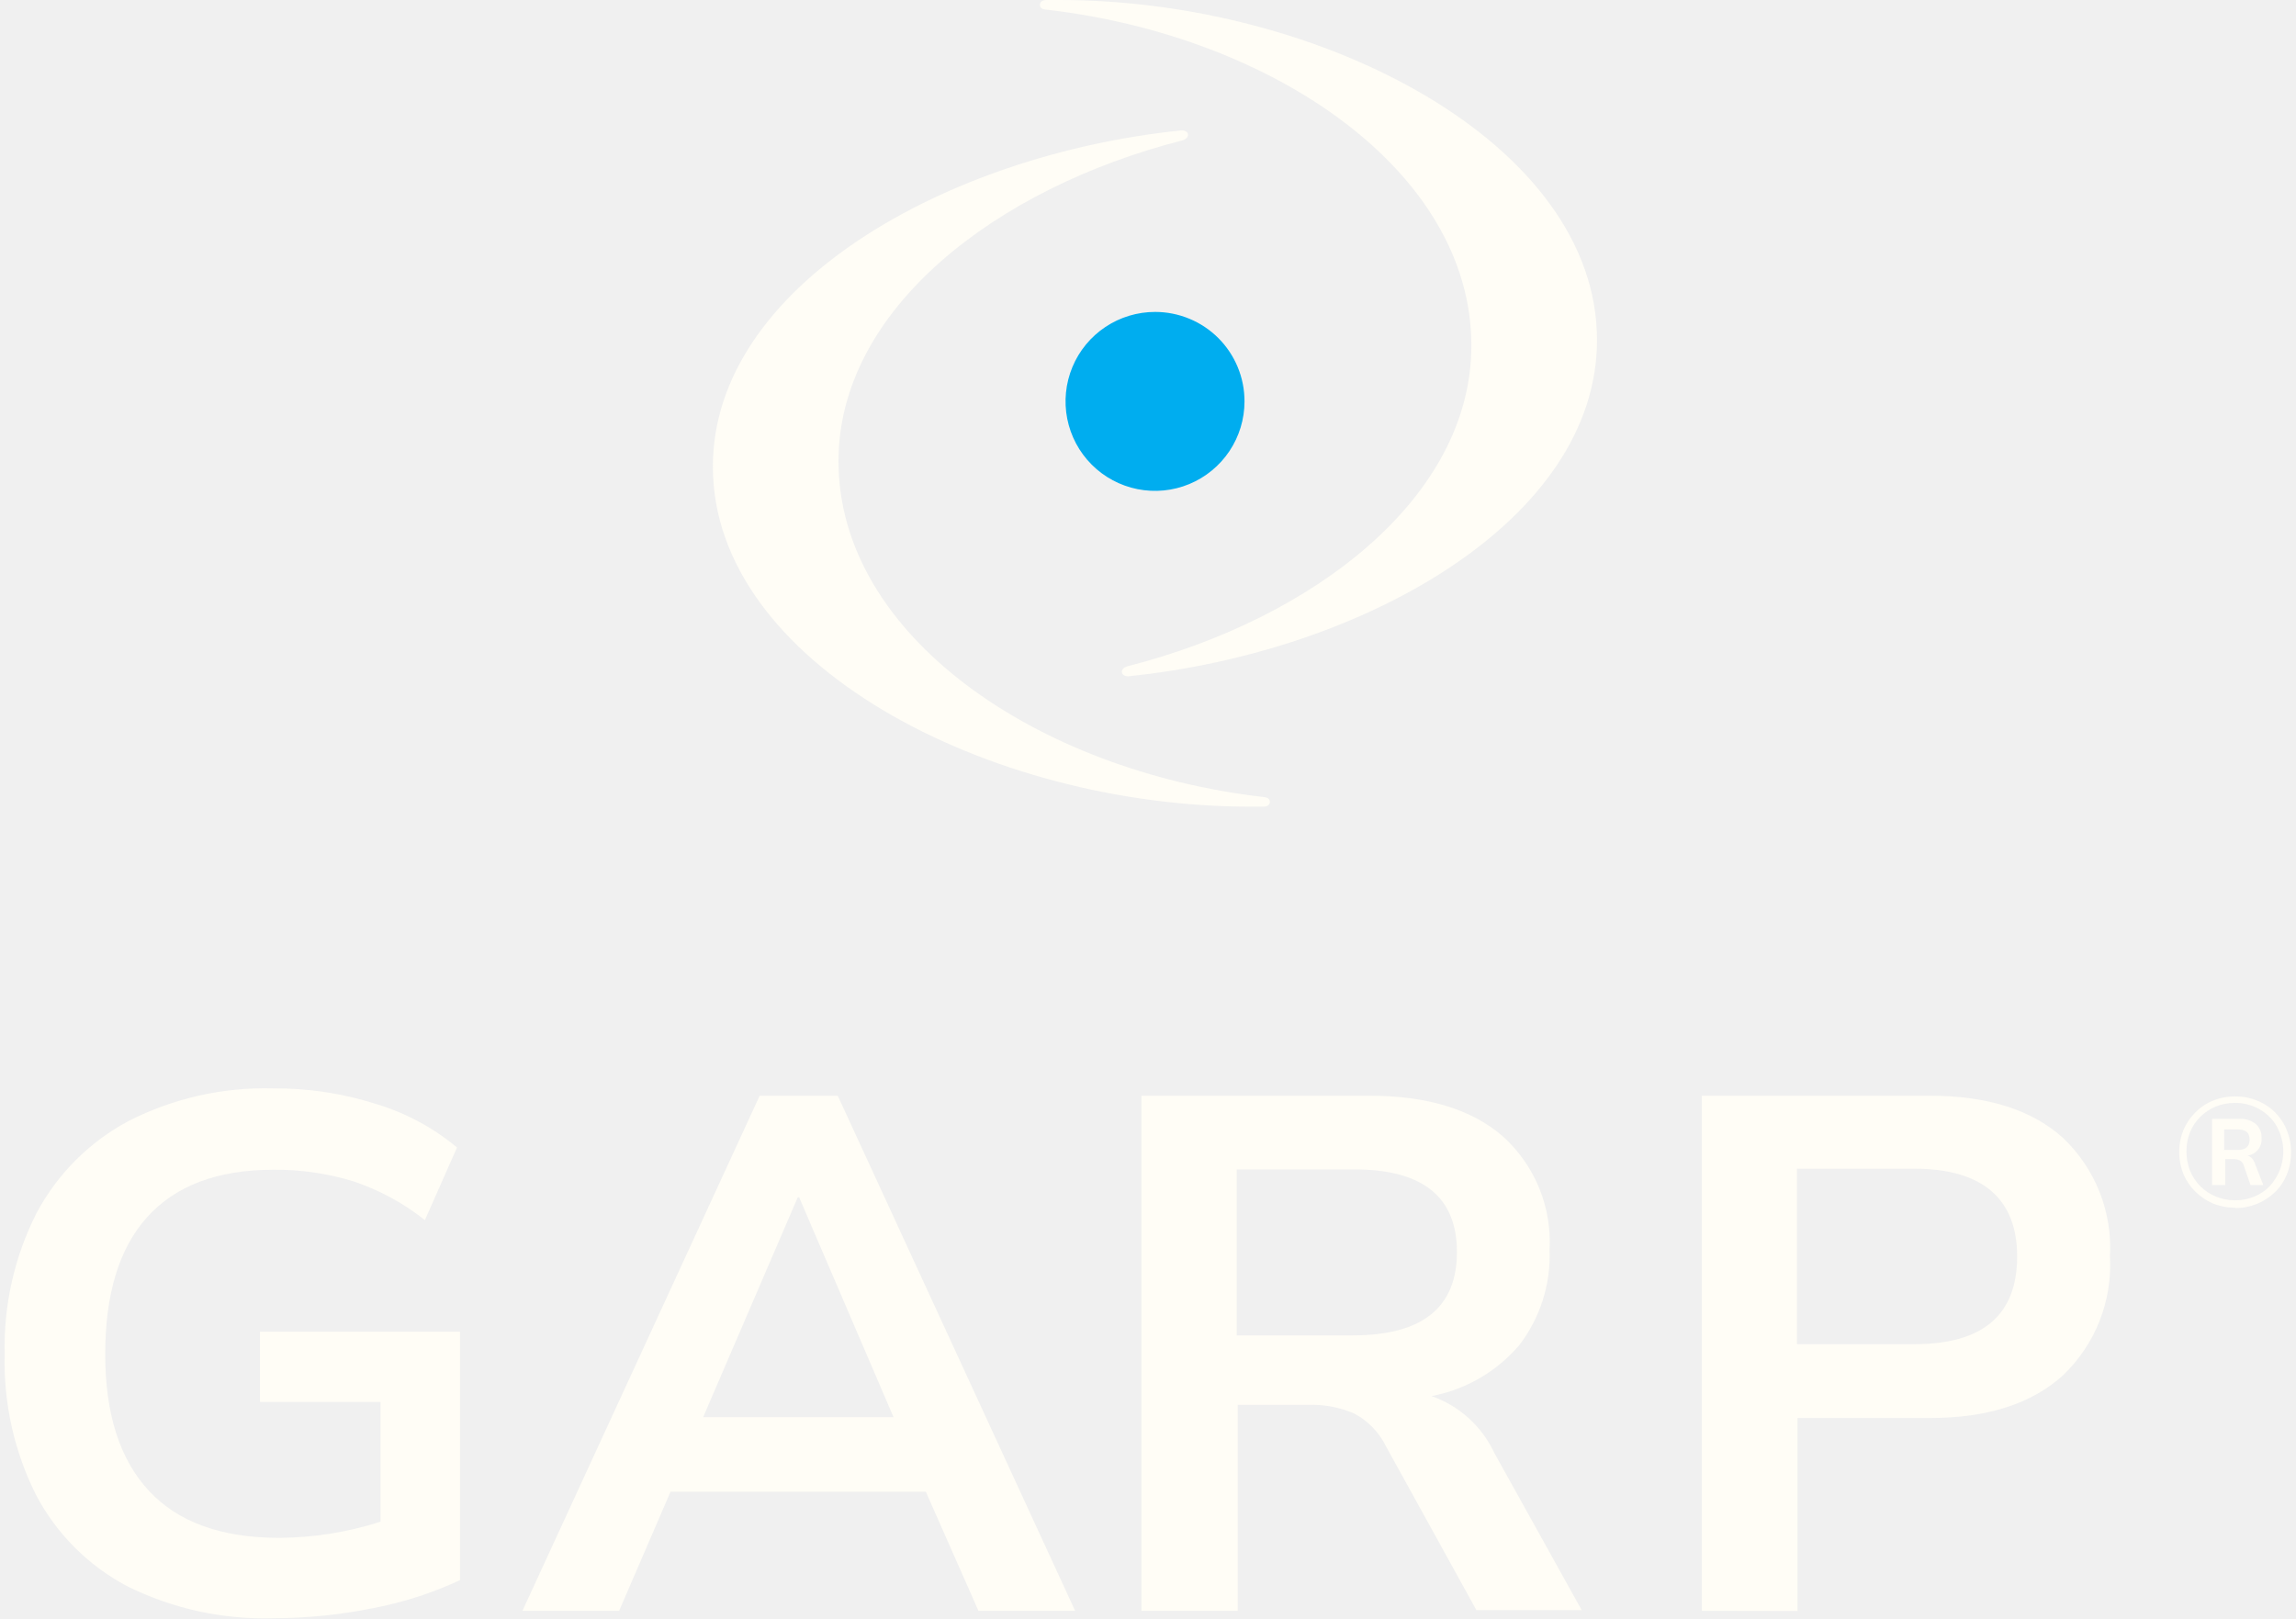
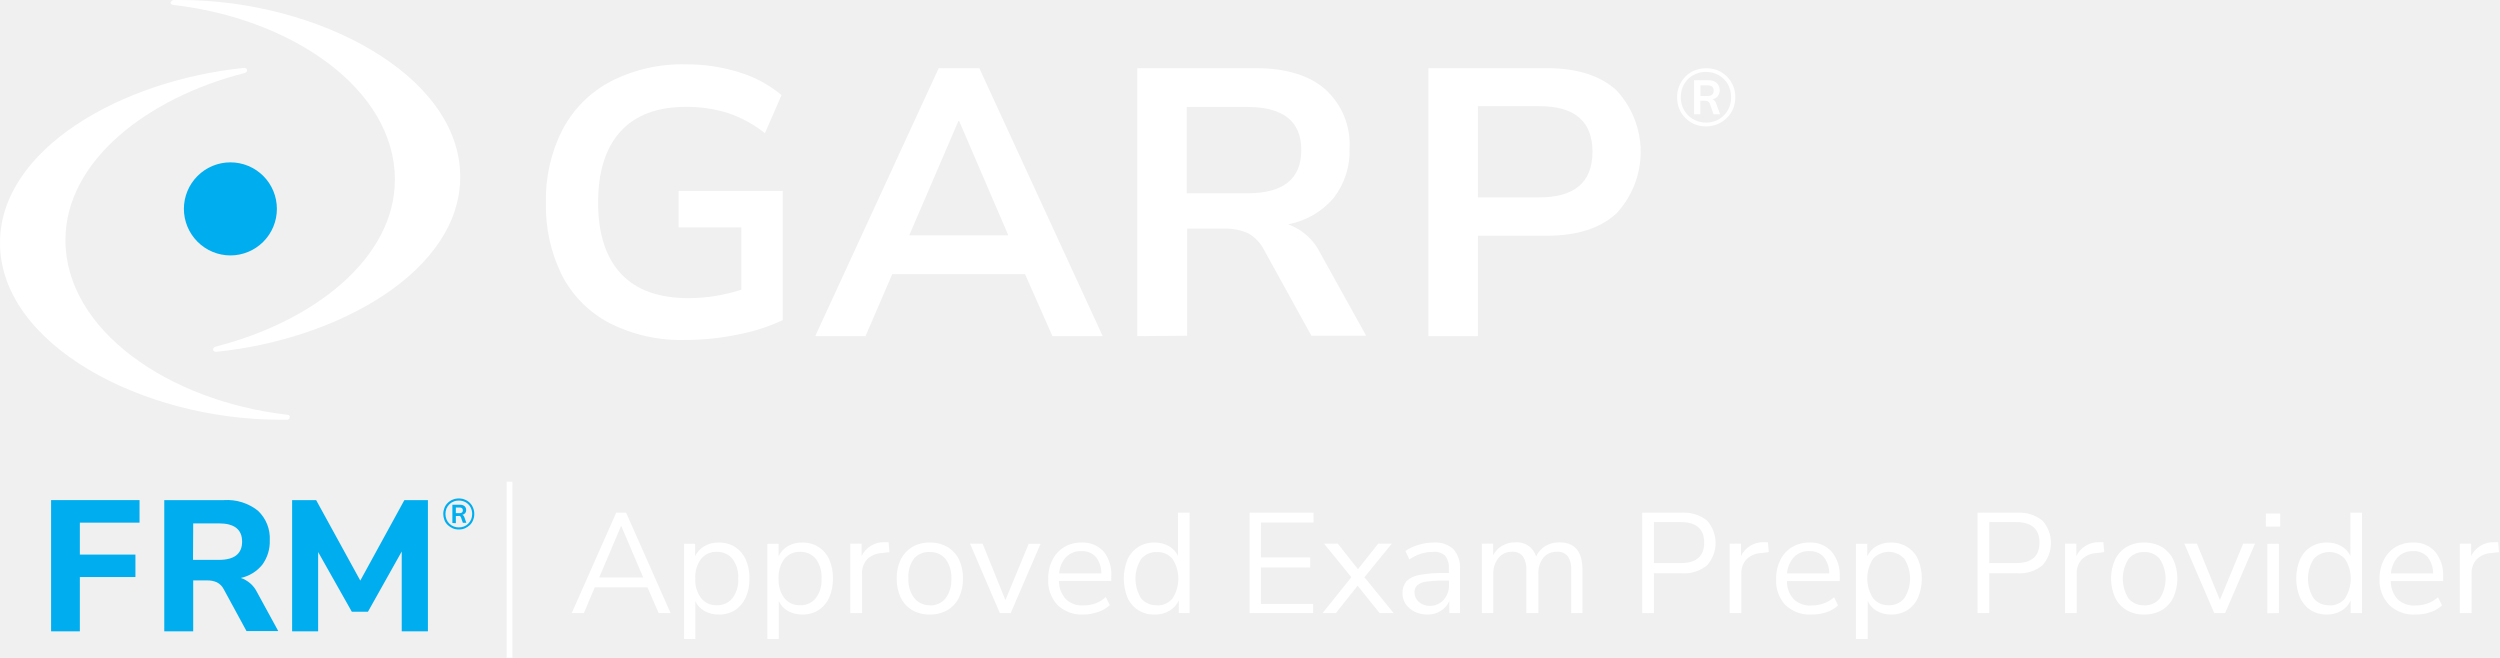
- <svg xmlns="http://www.w3.org/2000/svg" width="183" height="129" viewBox="0 0 183 129" fill="none">
-   <path d="M99.192 31.997C99.192 33.408 98.773 34.787 97.989 35.96C97.205 37.133 96.09 38.048 94.786 38.587C93.482 39.126 92.047 39.267 90.663 38.99C89.279 38.714 88.009 38.033 87.012 37.035C86.015 36.036 85.337 34.764 85.063 33.379C84.79 31.995 84.933 30.56 85.475 29.257C86.017 27.954 86.933 26.842 88.108 26.06C89.282 25.278 90.663 24.862 92.074 24.864C93.01 24.864 93.936 25.049 94.801 25.408C95.665 25.766 96.451 26.292 97.112 26.954C97.773 27.617 98.297 28.403 98.654 29.268C99.011 30.133 99.194 31.061 99.192 31.997Z" fill="#00ADEF" />
-   <path d="M100.702 63.531C82.606 61.448 66.832 50.624 66.832 36.765C66.832 24.64 79.418 14.977 94.2 11.201C94.2 11.201 94.703 11.089 94.689 10.74C94.675 10.39 94.2 10.39 94.2 10.39C75.404 12.306 56.819 22.837 56.819 37.199C56.819 52.847 78.747 64.3 99.668 64.3H100.702C101.262 64.3 101.206 63.895 101.206 63.895C101.206 63.545 100.702 63.531 100.702 63.531Z" fill="#FFFDF6" />
-   <path d="M83.404 0.769C101.499 2.853 117.274 13.677 117.274 27.535C117.274 39.66 104.688 49.323 89.906 53.099C89.906 53.099 89.403 53.211 89.417 53.56C89.431 53.91 89.906 53.91 89.906 53.91C108.702 51.994 127.287 41.464 127.287 27.102C127.287 11.453 105.359 0 84.438 0C84.089 0 83.739 0 83.404 0C82.844 0 82.886 0.406 82.886 0.406C82.886 0.769 83.404 0.769 83.404 0.769Z" fill="#FFFDF6" />
-   <path d="M21.839 128.988C17.782 129.116 13.755 128.237 10.12 126.429C7.021 124.788 4.491 122.248 2.862 119.143C1.127 115.674 0.273 111.832 0.373 107.955C0.275 104.045 1.149 100.172 2.918 96.684C4.586 93.559 7.147 91.003 10.274 89.342C13.831 87.537 17.782 86.648 21.77 86.755C24.569 86.735 27.354 87.16 30.02 88.013C32.365 88.725 34.543 89.899 36.425 91.467L33.866 97.257C32.163 95.903 30.237 94.857 28.174 94.166C26.1 93.529 23.939 93.218 21.77 93.243C17.35 93.243 13.994 94.502 11.729 97.019C9.463 99.537 8.386 103.214 8.386 107.955C8.386 112.696 9.547 116.346 11.883 118.849C14.218 121.352 17.672 122.583 22.259 122.583C24.998 122.568 27.72 122.134 30.328 121.296V111.745H20.721V106.151H36.663V125.953C34.47 126.976 32.159 127.723 29.783 128.177C27.169 128.712 24.508 128.983 21.839 128.988Z" fill="#FFFDF6" />
-   <path d="M41.641 128.4L60.548 87.342H66.772L85.692 128.4H77.987L73.792 118.905H53.444L49.347 128.4H41.641ZM63.583 95.439L56.045 112.962H71.219L63.695 95.439H63.583Z" fill="#FFFDF6" />
-   <path d="M90.979 128.4V87.342H109.158C113.745 87.342 117.283 88.419 119.773 90.572C121.033 91.707 122.023 93.111 122.669 94.679C123.315 96.248 123.601 97.941 123.507 99.634C123.611 102.37 122.755 105.057 121.087 107.228C119.286 109.336 116.819 110.767 114.095 111.283C115.18 111.661 116.18 112.252 117.034 113.02C117.889 113.789 118.582 114.719 119.073 115.758L126.066 128.344H117.675L110.473 115.297C109.928 114.184 109.048 113.269 107.956 112.682C106.789 112.173 105.522 111.934 104.25 111.983H98.656V128.4H90.979ZM98.572 106.445H107.816C113.354 106.445 116.123 104.231 116.123 99.802C116.123 95.374 113.354 93.178 107.816 93.216H98.572V106.445Z" fill="#FFFDF6" />
-   <path d="M135.645 128.4V87.342H153.825C158.412 87.342 161.95 88.465 164.439 90.712C165.709 91.921 166.701 93.391 167.345 95.021C167.99 96.651 168.272 98.402 168.173 100.152C168.27 101.906 167.987 103.66 167.342 105.294C166.698 106.928 165.707 108.404 164.439 109.619C161.95 111.885 158.412 113.031 153.825 113.031H143.267V128.414L135.645 128.4ZM143.225 107.144H152.594C158.048 107.144 160.775 104.813 160.775 100.152C160.775 95.537 157.978 93.159 152.594 93.159H143.225V107.144Z" fill="#FFFDF6" />
-   <path d="M178.144 96.264C177.54 96.269 176.941 96.155 176.382 95.928C175.861 95.707 175.387 95.389 174.983 94.992C174.577 94.593 174.254 94.117 174.032 93.593C173.806 93.034 173.692 92.435 173.697 91.831C173.689 91.227 173.803 90.628 174.032 90.069C174.254 89.545 174.577 89.07 174.983 88.671C175.379 88.264 175.856 87.945 176.382 87.734C176.941 87.507 177.54 87.393 178.144 87.398C178.748 87.391 179.347 87.505 179.906 87.734C180.441 87.945 180.926 88.263 181.333 88.67C181.739 89.076 182.058 89.562 182.269 90.097C182.498 90.656 182.612 91.255 182.605 91.859C182.61 92.463 182.496 93.061 182.269 93.621C182.057 94.147 181.738 94.624 181.332 95.019C180.48 95.849 179.333 96.307 178.144 96.292V96.264ZM178.144 95.677C178.667 95.684 179.185 95.584 179.668 95.383C180.126 95.201 180.541 94.925 180.885 94.572C181.473 93.944 181.848 93.146 181.956 92.292C182.064 91.438 181.9 90.572 181.486 89.817C181.159 89.231 180.674 88.746 180.088 88.419C179.488 88.076 178.806 87.903 178.116 87.915C177.593 87.91 177.075 88.01 176.591 88.209C176.137 88.398 175.724 88.673 175.375 89.02C175.02 89.371 174.74 89.79 174.55 90.251C174.361 90.742 174.266 91.263 174.27 91.789C174.268 92.31 174.363 92.827 174.55 93.313C174.743 93.777 175.023 94.2 175.375 94.558C175.724 94.905 176.137 95.18 176.591 95.369C177.082 95.577 177.611 95.681 178.144 95.677ZM176.312 94.46V89.188H178.493C178.969 89.156 179.439 89.306 179.808 89.608C179.959 89.747 180.078 89.919 180.155 90.11C180.233 90.301 180.267 90.507 180.255 90.712C180.284 91.042 180.185 91.371 179.98 91.63C179.775 91.89 179.478 92.062 179.151 92.111C179.298 92.163 179.429 92.255 179.528 92.376C179.642 92.533 179.727 92.708 179.78 92.894L180.395 94.46H179.374L178.829 92.88C178.809 92.798 178.77 92.722 178.717 92.657C178.664 92.592 178.597 92.539 178.521 92.502C178.364 92.426 178.192 92.388 178.018 92.391H177.361V94.46H176.312ZM177.277 91.663H178.353C178.997 91.663 179.304 91.384 179.304 90.838C179.304 90.293 178.997 90.027 178.353 90.027H177.277V91.663Z" fill="#FFFDF6" />
+ <svg xmlns="http://www.w3.org/2000/svg" width="437" height="115" viewBox="0 0 437 115" fill="none">
+   <path d="M89.062 84.196V115" stroke="white" stroke-miterlimit="10" />
+   <path d="M80.192 92.555C79.826 92.56 79.462 92.49 79.123 92.348C78.807 92.204 78.516 92.01 78.262 91.773C78.007 91.534 77.81 91.24 77.688 90.912C77.553 90.572 77.483 90.209 77.48 89.843C77.481 89.477 77.552 89.114 77.688 88.774C77.81 88.447 78.007 88.152 78.262 87.913C78.507 87.665 78.8 87.469 79.123 87.339C79.462 87.197 79.826 87.126 80.192 87.131C80.564 87.124 80.934 87.195 81.277 87.339C81.6 87.469 81.894 87.665 82.138 87.913C82.383 88.157 82.574 88.451 82.697 88.774C82.841 89.112 82.911 89.476 82.904 89.843C82.909 90.21 82.839 90.574 82.697 90.912C82.574 91.236 82.383 91.529 82.138 91.773C81.885 92.01 81.594 92.204 81.277 92.348C80.934 92.491 80.564 92.562 80.192 92.555ZM80.192 92.188C80.515 92.196 80.835 92.137 81.133 92.013C81.411 91.903 81.661 91.734 81.867 91.518C82.077 91.301 82.244 91.047 82.362 90.768C82.478 90.474 82.537 90.16 82.537 89.843C82.539 89.425 82.435 89.014 82.234 88.647C82.039 88.295 81.753 88.003 81.405 87.801C81.034 87.595 80.616 87.491 80.192 87.498C79.88 87.489 79.569 87.549 79.283 87.674C78.999 87.779 78.742 87.948 78.533 88.168C78.322 88.379 78.154 88.628 78.039 88.902C77.922 89.202 77.863 89.521 77.863 89.843C77.863 90.16 77.923 90.474 78.039 90.768C78.15 91.05 78.319 91.305 78.533 91.518C78.742 91.738 78.999 91.907 79.283 92.013C79.569 92.138 79.88 92.198 80.192 92.188ZM79.076 91.422V88.232H80.416C80.697 88.213 80.975 88.298 81.197 88.471C81.291 88.555 81.365 88.659 81.415 88.775C81.465 88.89 81.488 89.015 81.484 89.141C81.496 89.343 81.433 89.541 81.309 89.7C81.176 89.846 81.005 89.951 80.814 90.003C80.905 90.029 80.984 90.085 81.038 90.162C81.11 90.258 81.164 90.366 81.197 90.481L81.516 91.391H80.91L80.575 90.433C80.538 90.335 80.471 90.252 80.384 90.194C80.284 90.176 80.181 90.176 80.081 90.194H79.682V91.454L79.076 91.422ZM79.682 89.7H80.336C80.719 89.7 80.91 89.54 80.91 89.205C80.91 88.87 80.719 88.711 80.336 88.711H79.682V89.7Z" fill="#00ADEF" />
+   <path d="M8.933 110.358V87.418H24.391V91.359H13.958V96.942H23.673V100.866H13.958V110.358H8.933Z" fill="#00ADEF" />
+   <path d="M28.714 110.358V87.418H39.163C41.297 87.281 43.406 87.94 45.081 89.269C45.783 89.927 46.333 90.73 46.691 91.623C47.049 92.516 47.208 93.477 47.155 94.438C47.214 95.969 46.753 97.476 45.847 98.713C44.895 99.886 43.574 100.702 42.098 101.026C42.714 101.234 43.282 101.563 43.77 101.993C44.257 102.423 44.654 102.945 44.938 103.53L48.639 110.31H43.087L39.115 103.004C38.855 102.483 38.436 102.058 37.919 101.792C37.387 101.556 36.809 101.442 36.228 101.456H33.771V110.358H28.714ZM33.739 97.867H38.254C40.965 97.867 42.321 96.804 42.321 94.677C42.321 92.55 40.965 91.486 38.254 91.486H33.771L33.739 97.867Z" fill="#00ADEF" />
+   <path d="M51.063 110.358V87.418H55.259L62.98 101.488L70.685 87.418H74.8V110.358H70.222V96.4L64.32 106.928H61.496L55.61 96.495V110.358H51.063Z" fill="#00ADEF" />
+   <path d="M48.4 36.515C48.4 38.67 47.544 40.737 46.022 42.262C44.5 43.787 42.435 44.646 40.28 44.65C38.123 44.646 36.056 43.788 34.532 42.263C33.007 40.738 32.148 38.671 32.144 36.515C32.144 34.357 33.001 32.288 34.527 30.762C36.053 29.236 38.122 28.379 40.28 28.379C41.347 28.379 42.405 28.59 43.391 28.999C44.377 29.408 45.273 30.007 46.027 30.763C46.781 31.519 47.379 32.416 47.786 33.403C48.193 34.39 48.402 35.447 48.4 36.515Z" fill="#00ADEF" />
+   <path d="M50.138 72.487C29.496 70.11 11.438 57.715 11.438 41.955C11.438 28.124 25.795 17.101 42.656 12.794C42.656 12.794 43.215 12.666 43.199 12.267C43.183 11.868 42.656 11.868 42.656 11.868C21.201 14.054 0 26.066 0 42.449C0 60.3 25.029 73.365 48.878 73.365H50.074C50.696 73.365 50.648 72.902 50.648 72.902C50.712 72.503 50.138 72.487 50.138 72.487Z" fill="white" />
+   <path d="M30.389 0.877C51.031 3.254 69.025 15.601 69.025 31.394C69.025 45.241 54.668 56.264 37.807 60.555C37.807 60.555 37.233 60.682 37.248 61.097C37.264 61.512 37.807 61.496 37.807 61.496C59.294 59.311 80.447 47.283 80.447 30.916C80.447 13.065 55.434 0 31.585 0C31.187 0 30.788 0 30.389 0C29.99 0 29.815 0.463 29.815 0.463C29.815 0.845 30.389 0.877 30.389 0.877Z" fill="white" />
+   <path d="M119.913 59.422C115.287 59.574 110.697 58.565 106.561 56.487C103.016 54.632 100.121 51.738 98.266 48.192C96.293 44.233 95.318 39.852 95.427 35.43C95.318 30.984 96.321 26.581 98.346 22.62C100.237 19.054 103.154 16.137 106.721 14.245C110.798 12.158 115.334 11.127 119.913 11.246C123.1 11.227 126.27 11.706 129.309 12.666C131.983 13.486 134.467 14.831 136.615 16.622L133.712 23.274C131.767 21.733 129.571 20.541 127.22 19.749C124.853 19.02 122.389 18.66 119.913 18.68C114.856 18.68 111.044 20.132 108.444 23.003C105.843 25.875 104.551 30.022 104.551 35.43C104.551 40.838 105.891 45.001 108.555 47.857C111.219 50.712 115.16 52.116 120.376 52.116C121.909 52.11 123.44 51.988 124.954 51.749C126.522 51.498 128.068 51.13 129.58 50.648V39.753H118.621V33.372H136.823V55.961C134.322 57.124 131.685 57.971 128.974 58.481C125.994 59.103 122.958 59.419 119.913 59.422Z" fill="white" />
+   <path d="M142.502 58.752L164.085 11.916H171.184L192.752 58.752H183.962L179.176 47.921H155.966L151.292 58.752H142.502ZM167.531 21.153L158.933 41.141H176.257L167.659 21.153H167.531Z" fill="white" />
+   <path d="M198.798 58.752V11.916H219.536C224.768 11.916 228.804 13.145 231.643 15.601C233.08 16.894 234.208 18.492 234.945 20.278C235.682 22.064 236.01 23.993 235.903 25.922C236.026 29.052 235.043 32.124 233.127 34.6C231.075 37.006 228.259 38.633 225.151 39.211C227.646 40.1 229.688 41.941 230.83 44.331L238.806 58.688H229.235L220.987 43.741C220.361 42.47 219.358 41.423 218.116 40.742C216.781 40.174 215.338 39.907 213.888 39.961H207.507V58.688L198.798 58.752ZM207.444 33.787H218.004C224.385 33.787 227.464 31.25 227.464 26.21C227.464 21.169 224.273 18.696 218.004 18.696H207.444V33.787Z" fill="white" />
+   <path d="M249.685 58.752V11.916H270.423C275.655 11.916 279.691 13.198 282.531 15.761C285.268 18.684 286.792 22.54 286.792 26.545C286.792 30.55 285.268 34.405 282.531 37.328C279.691 39.913 275.655 41.205 270.423 41.205H258.347V58.752H249.685ZM258.347 34.505H269.035C275.257 34.505 278.367 31.846 278.367 26.529C278.367 21.211 275.257 18.552 269.035 18.552H258.347V34.505Z" fill="white" />
+   <path d="M298.228 22.094C297.534 22.101 296.846 21.971 296.202 21.711C295.604 21.458 295.062 21.089 294.607 20.626C294.144 20.174 293.78 19.631 293.538 19.031C293.278 18.387 293.148 17.699 293.155 17.005C293.148 16.321 293.278 15.643 293.538 15.011C293.783 14.401 294.147 13.847 294.61 13.381C295.074 12.915 295.626 12.547 296.234 12.299C297.535 11.809 298.969 11.809 300.27 12.299C300.867 12.555 301.408 12.923 301.865 13.384C302.328 13.839 302.697 14.381 302.95 14.979C303.21 15.611 303.34 16.29 303.333 16.973C303.34 17.667 303.21 18.356 302.95 18.999C302.7 19.599 302.331 20.142 301.865 20.594C301.408 21.055 300.867 21.424 300.27 21.679C299.624 21.952 298.93 22.093 298.228 22.094ZM298.228 21.424C298.824 21.428 299.415 21.315 299.967 21.089C300.489 20.874 300.962 20.553 301.355 20.148C301.749 19.742 302.063 19.266 302.28 18.744C302.495 18.184 302.603 17.589 302.599 16.989C302.607 16.204 302.415 15.43 302.041 14.74C301.663 14.074 301.111 13.523 300.445 13.145C299.76 12.758 298.983 12.559 298.196 12.57C297.6 12.563 297.008 12.677 296.457 12.905C295.932 13.116 295.454 13.43 295.054 13.831C294.653 14.231 294.338 14.709 294.128 15.234C293.688 16.357 293.688 17.605 294.128 18.728C294.34 19.253 294.654 19.73 295.054 20.132C295.45 20.541 295.928 20.862 296.457 21.073C297.017 21.311 297.62 21.431 298.228 21.424ZM296.122 19.972V14.022H298.579C299.121 13.985 299.658 14.156 300.078 14.501C300.381 14.8 300.566 15.198 300.601 15.622C300.636 16.046 300.519 16.468 300.27 16.814C300.023 17.091 299.693 17.282 299.329 17.356C299.504 17.402 299.657 17.509 299.759 17.659C299.89 17.837 299.987 18.037 300.047 18.249L300.669 19.972H299.52L298.898 18.17C298.869 18.075 298.822 17.986 298.759 17.91C298.696 17.833 298.619 17.769 298.531 17.723C298.355 17.648 298.165 17.61 297.973 17.611H297.223V19.972H296.122ZM297.239 16.782H298.467C299.185 16.782 299.552 16.463 299.552 15.841C299.552 15.218 299.185 14.915 298.467 14.915H297.239V16.782Z" fill="white" />
+   <path d="M99.941 107.167L107.71 89.62H109.449L117.218 107.167H115.128L113.182 102.669H103.961L102.063 107.167H99.941ZM108.556 91.949L104.743 100.946H112.432L108.603 91.949H108.556Z" fill="white" />
+   <path d="M119.578 111.698V95.06H121.508V97.229C121.853 96.498 122.409 95.887 123.104 95.474C123.874 95.03 124.752 94.809 125.64 94.836C126.64 94.814 127.626 95.08 128.48 95.602C129.296 96.132 129.944 96.885 130.346 97.772C130.812 98.831 131.035 99.981 131 101.137C131.032 102.284 130.809 103.422 130.346 104.471C129.94 105.36 129.294 106.117 128.48 106.657C127.626 107.179 126.64 107.445 125.64 107.423C124.765 107.438 123.902 107.224 123.136 106.801C122.438 106.406 121.88 105.804 121.54 105.078V111.698H119.578ZM125.289 105.796C125.806 105.816 126.321 105.717 126.794 105.507C127.267 105.296 127.685 104.98 128.017 104.583C128.759 103.594 129.121 102.371 129.038 101.137C129.126 99.893 128.763 98.659 128.017 97.66C127.682 97.267 127.263 96.956 126.79 96.749C126.318 96.541 125.805 96.444 125.289 96.463C124.776 96.443 124.264 96.54 123.794 96.747C123.324 96.954 122.908 97.267 122.577 97.66C121.825 98.657 121.457 99.891 121.54 101.137C121.462 102.373 121.83 103.596 122.577 104.583C122.905 104.981 123.32 105.298 123.791 105.508C124.261 105.718 124.774 105.817 125.289 105.796Z" fill="white" />
+   <path d="M134.127 111.698V95.06H136.105V97.229C136.45 96.498 137.005 95.887 137.7 95.474C138.47 95.03 139.348 94.809 140.237 94.836C141.232 94.811 142.214 95.078 143.06 95.602C143.885 96.127 144.54 96.881 144.943 97.772C145.402 98.833 145.625 99.981 145.597 101.137C145.621 102.283 145.398 103.42 144.943 104.471C144.536 105.364 143.883 106.122 143.06 106.657C142.214 107.181 141.232 107.447 140.237 107.423C139.362 107.438 138.498 107.224 137.732 106.801C137.034 106.406 136.477 105.804 136.137 105.078V111.698H134.127ZM139.854 105.796C140.371 105.816 140.886 105.717 141.359 105.507C141.832 105.296 142.25 104.98 142.582 104.583C143.323 103.594 143.685 102.371 143.603 101.137C143.69 99.893 143.328 98.659 142.582 97.66C142.247 97.267 141.828 96.956 141.355 96.749C140.883 96.541 140.369 96.444 139.854 96.463C139.338 96.444 138.825 96.541 138.353 96.749C137.88 96.956 137.461 97.267 137.126 97.66C136.386 98.662 136.024 99.894 136.105 101.137C136.029 102.37 136.391 103.59 137.126 104.583C137.458 104.98 137.876 105.296 138.349 105.507C138.822 105.717 139.337 105.816 139.854 105.796Z" fill="white" />
+   <path d="M148.627 107.167V95.028H150.605V97.197C150.968 96.45 151.539 95.824 152.249 95.393C152.96 94.963 153.779 94.748 154.609 94.772H155.327L155.471 96.511L154.211 96.671C153.23 96.698 152.293 97.084 151.578 97.755C150.956 98.456 150.635 99.373 150.685 100.308V107.167H148.627Z" fill="white" />
+   <path d="M162.538 107.423C161.462 107.448 160.398 107.184 159.459 106.657C158.596 106.134 157.899 105.376 157.449 104.471C156.955 103.431 156.715 102.289 156.747 101.137C156.715 99.981 156.955 98.833 157.449 97.787C157.903 96.886 158.599 96.129 159.459 95.602C160.398 95.075 161.462 94.811 162.538 94.836C163.609 94.813 164.667 95.077 165.601 95.602C166.469 96.124 167.172 96.882 167.627 97.787C168.114 98.836 168.354 99.982 168.329 101.137C168.354 102.288 168.114 103.429 167.627 104.471C167.176 105.38 166.473 106.139 165.601 106.657C164.667 107.182 163.609 107.446 162.538 107.423ZM162.538 105.827C163.055 105.847 163.57 105.749 164.043 105.538C164.516 105.328 164.934 105.012 165.266 104.615C166.001 103.622 166.363 102.402 166.287 101.169C166.367 99.926 166.006 98.694 165.266 97.692C164.931 97.299 164.512 96.987 164.039 96.78C163.567 96.573 163.054 96.476 162.538 96.495C162.028 96.463 161.516 96.544 161.041 96.735C160.567 96.925 160.141 97.22 159.794 97.596C159.06 98.601 158.704 99.832 158.789 101.074C158.709 102.305 159.065 103.525 159.794 104.519C160.122 104.93 160.54 105.258 161.016 105.48C161.492 105.701 162.013 105.809 162.538 105.796V105.827Z" fill="white" />
+   <path d="M174.773 107.167L169.557 95.028H171.758L175.746 104.902L179.814 95.06H181.888L176.672 107.167H174.773Z" fill="white" />
+   <path d="M189.37 107.423C188.536 107.467 187.703 107.34 186.921 107.049C186.139 106.758 185.425 106.31 184.823 105.732C184.263 105.115 183.833 104.392 183.559 103.605C183.285 102.819 183.172 101.985 183.228 101.153C183.2 100.008 183.458 98.873 183.978 97.851C184.439 96.928 185.153 96.153 186.036 95.618C186.954 95.083 188.003 94.812 189.067 94.836C189.79 94.801 190.513 94.926 191.183 95.201C191.853 95.477 192.454 95.897 192.943 96.432C193.899 97.673 194.365 99.224 194.251 100.787V101.552H185.11C185.091 102.732 185.525 103.873 186.323 104.743C186.729 105.122 187.21 105.414 187.734 105.601C188.258 105.788 188.815 105.865 189.37 105.827C190.08 105.83 190.786 105.717 191.459 105.492C192.138 105.237 192.761 104.852 193.294 104.36L193.996 105.78C193.388 106.329 192.67 106.742 191.89 106.992C191.079 107.27 190.227 107.416 189.37 107.423ZM189.035 96.336C188.532 96.308 188.03 96.389 187.562 96.574C187.094 96.758 186.671 97.042 186.323 97.405C185.622 98.186 185.207 99.181 185.142 100.228H192.512C192.531 99.19 192.193 98.177 191.555 97.357C191.236 97.011 190.845 96.741 190.409 96.564C189.973 96.388 189.504 96.31 189.035 96.336Z" fill="white" />
+   <path d="M201.797 107.423C200.807 107.456 199.83 107.193 198.992 106.667C198.153 106.142 197.491 105.377 197.091 104.471C196.218 102.323 196.218 99.92 197.091 97.772C197.494 96.881 198.148 96.127 198.973 95.602C199.82 95.078 200.801 94.812 201.797 94.836C202.677 94.819 203.546 95.033 204.317 95.458C205.013 95.856 205.57 96.457 205.912 97.181V89.62H207.938V107.167H206.056V104.95C205.723 105.697 205.166 106.322 204.461 106.737C203.659 107.221 202.733 107.46 201.797 107.423ZM202.227 105.827C202.744 105.847 203.259 105.749 203.732 105.538C204.205 105.328 204.624 105.012 204.955 104.615C205.621 103.583 205.976 102.381 205.976 101.153C205.976 99.925 205.621 98.723 204.955 97.692C204.62 97.299 204.201 96.987 203.729 96.78C203.256 96.573 202.743 96.476 202.227 96.495C201.709 96.474 201.193 96.571 200.718 96.778C200.243 96.986 199.821 97.298 199.483 97.692C198.827 98.727 198.478 99.927 198.478 101.153C198.478 102.379 198.827 103.58 199.483 104.615C199.821 105.008 200.243 105.318 200.719 105.523C201.194 105.728 201.71 105.821 202.227 105.796V105.827Z" fill="white" />
+   <path d="M218.435 107.167V89.62H229.601V91.343H220.413V97.437H229.027V99.191H220.413V105.572H229.537V107.167H218.435Z" fill="white" />
+   <path d="M231.18 107.167L236.221 100.898L231.436 95.028H233.844L237.37 99.494L240.911 95.028H243.288L238.502 100.898L243.607 107.167H241.151L237.306 102.382L233.509 107.167H231.18Z" fill="white" />
+   <path d="M249.558 107.423C248.786 107.436 248.022 107.272 247.324 106.944C246.687 106.64 246.138 106.179 245.729 105.604C245.349 105.045 245.148 104.382 245.155 103.706C245.125 102.945 245.368 102.198 245.841 101.6C246.467 101.003 247.265 100.618 248.122 100.499C249.548 100.245 250.996 100.133 252.445 100.164H253.258V99.383C253.326 98.585 253.099 97.791 252.62 97.149C252.346 96.9 252.023 96.71 251.671 96.592C251.32 96.474 250.948 96.43 250.578 96.463C249.86 96.459 249.145 96.561 248.457 96.766C247.711 97.008 247.003 97.352 246.351 97.787L245.665 96.304C246.366 95.823 247.143 95.462 247.962 95.235C248.81 94.976 249.692 94.842 250.578 94.836C251.206 94.785 251.837 94.86 252.434 95.057C253.031 95.254 253.583 95.57 254.056 95.985C254.474 96.475 254.79 97.043 254.988 97.657C255.185 98.27 255.258 98.916 255.205 99.558V107.167H253.338V105.078C253.026 105.773 252.516 106.362 251.871 106.769C251.18 107.207 250.376 107.434 249.558 107.423ZM249.893 105.907C250.35 105.92 250.805 105.833 251.226 105.654C251.647 105.475 252.025 105.208 252.333 104.87C252.981 104.144 253.324 103.195 253.29 102.222V101.488H252.509C251.442 101.466 250.376 101.525 249.318 101.664C248.734 101.72 248.179 101.948 247.723 102.318C247.559 102.482 247.433 102.679 247.353 102.897C247.273 103.115 247.241 103.347 247.26 103.578C247.262 103.878 247.325 104.174 247.445 104.449C247.566 104.723 247.742 104.97 247.962 105.173C248.488 105.656 249.179 105.918 249.893 105.907Z" fill="white" />
+   <path d="M259.033 107.167V95.028H260.995V97.07C261.346 96.363 261.902 95.779 262.591 95.395C263.275 94.989 264.06 94.785 264.856 94.804C265.658 94.724 266.463 94.928 267.13 95.38C267.797 95.831 268.285 96.503 268.509 97.277C268.855 96.53 269.408 95.898 270.104 95.458C270.852 95.016 271.708 94.789 272.577 94.804C275.273 94.804 276.613 96.4 276.613 99.59V107.167H274.651V99.702C274.714 98.841 274.508 97.983 274.06 97.245C273.826 96.967 273.529 96.749 273.193 96.611C272.857 96.472 272.492 96.416 272.13 96.448C271.682 96.43 271.236 96.516 270.827 96.698C270.417 96.881 270.055 97.155 269.769 97.5C269.162 98.3 268.857 99.289 268.908 100.292V107.167H266.802V99.702C266.866 98.841 266.659 97.983 266.212 97.245C265.978 96.967 265.68 96.749 265.344 96.611C265.008 96.472 264.644 96.416 264.282 96.448C263.82 96.432 263.361 96.529 262.945 96.729C262.528 96.929 262.166 97.226 261.889 97.596C261.281 98.396 260.976 99.385 261.027 100.388V107.167H259.033Z" fill="white" />
+   <path d="M287.061 107.167V89.62H294.017C295.593 89.52 297.151 90.009 298.388 90.992C299.352 92.068 299.885 93.463 299.885 94.908C299.885 96.353 299.352 97.748 298.388 98.824C297.157 99.821 295.596 100.317 294.017 100.212H289.103V107.167H287.061ZM289.103 98.426H293.793C296.521 98.426 297.893 97.229 297.893 94.852C297.893 92.475 296.521 91.263 293.793 91.263H289.103V98.426Z" fill="white" />
+   <path d="M302.344 107.167V95.028H304.322V97.197C304.682 96.451 305.25 95.826 305.957 95.395C306.665 94.965 307.482 94.749 308.31 94.772H309.028L309.187 96.511L307.911 96.671C306.934 96.694 306.001 97.081 305.295 97.756C304.981 98.099 304.739 98.502 304.583 98.94C304.427 99.378 304.359 99.843 304.386 100.308V107.167H302.344Z" fill="white" />
+   <path d="M316.605 107.423C315.772 107.467 314.938 107.34 314.156 107.049C313.374 106.758 312.66 106.31 312.059 105.732C311.498 105.115 311.068 104.392 310.794 103.605C310.52 102.819 310.408 101.985 310.463 101.153C310.443 100.008 310.701 98.875 311.213 97.851C311.675 96.928 312.388 96.153 313.271 95.618C314.19 95.083 315.239 94.812 316.302 94.836C317.026 94.798 317.75 94.921 318.42 95.197C319.091 95.473 319.691 95.894 320.178 96.432C321.172 97.664 321.673 99.222 321.582 100.803V101.568H312.362C312.33 102.747 312.759 103.891 313.558 104.759C313.966 105.137 314.446 105.428 314.97 105.614C315.494 105.801 316.05 105.879 316.605 105.843C317.315 105.849 318.022 105.736 318.695 105.508C319.397 105.267 320.047 104.893 320.609 104.408L321.295 105.827C320.693 106.376 319.981 106.79 319.205 107.04C318.365 107.308 317.487 107.438 316.605 107.423ZM316.286 96.336C315.781 96.309 315.277 96.391 314.806 96.575C314.336 96.759 313.91 97.042 313.558 97.405C312.866 98.191 312.452 99.183 312.378 100.228H319.748C319.766 99.19 319.428 98.177 318.791 97.357C318.473 97.014 318.085 96.744 317.652 96.568C317.219 96.391 316.753 96.312 316.286 96.336Z" fill="white" />
+   <path d="M324.422 111.698V95.06H326.4V97.229C326.748 96.501 327.302 95.89 327.995 95.474C328.767 95.037 329.644 94.816 330.531 94.836C331.532 94.814 332.517 95.08 333.371 95.602C334.208 96.118 334.869 96.874 335.269 97.772C335.711 98.833 335.939 99.972 335.939 101.122C335.939 102.272 335.711 103.41 335.269 104.472C334.874 105.367 334.225 106.126 333.403 106.657C332.549 107.179 331.564 107.445 330.563 107.423C329.693 107.437 328.835 107.223 328.075 106.801C327.377 106.406 326.819 105.804 326.479 105.078V111.698H324.422ZM330.148 105.796C330.663 105.816 331.176 105.717 331.646 105.506C332.116 105.296 332.532 104.98 332.86 104.583C333.527 103.552 333.881 102.35 333.881 101.122C333.881 99.894 333.527 98.692 332.86 97.66C332.515 97.282 332.095 96.981 331.627 96.774C331.158 96.568 330.652 96.461 330.14 96.461C329.629 96.461 329.123 96.568 328.654 96.774C328.186 96.981 327.766 97.282 327.421 97.66C326.754 98.692 326.4 99.894 326.4 101.122C326.4 102.35 326.754 103.552 327.421 104.583C327.752 104.981 328.171 105.296 328.644 105.507C329.116 105.717 329.631 105.816 330.148 105.796Z" fill="white" />
+   <path d="M345.67 107.167V89.62H352.641C354.218 89.52 355.775 90.009 357.012 90.992C357.976 92.068 358.509 93.463 358.509 94.908C358.509 96.353 357.976 97.748 357.012 98.824C355.782 99.821 354.221 100.317 352.641 100.212H347.728V107.167H345.67ZM347.728 98.426H352.402C355.13 98.426 356.502 97.229 356.502 94.852C356.502 92.475 355.13 91.263 352.402 91.263H347.728V98.426Z" fill="white" />
+   <path d="M360.968 107.167V95.028H362.946V97.197C363.306 96.451 363.874 95.826 364.582 95.395C365.29 94.965 366.107 94.749 366.934 94.772H367.668L367.812 96.511L366.536 96.671C365.559 96.694 364.626 97.081 363.919 97.756C363.606 98.099 363.363 98.502 363.207 98.94C363.051 99.378 362.984 99.843 363.01 100.308V107.167H360.968Z" fill="white" />
+   <path d="M374.799 107.423C373.727 107.45 372.669 107.186 371.736 106.657C370.865 106.143 370.166 105.383 369.726 104.472C369.253 103.421 369.008 102.282 369.008 101.13C369.008 99.977 369.253 98.838 369.726 97.787C370.17 96.88 370.868 96.12 371.736 95.602C372.669 95.073 373.727 94.809 374.799 94.836C375.87 94.813 376.928 95.077 377.862 95.602C378.73 96.124 379.433 96.882 379.888 97.787C380.361 98.838 380.606 99.977 380.606 101.13C380.606 102.282 380.361 103.421 379.888 104.472C379.437 105.38 378.733 106.139 377.862 106.657C376.928 107.182 375.87 107.446 374.799 107.423ZM374.799 105.827C375.316 105.848 375.831 105.749 376.304 105.539C376.777 105.328 377.195 105.012 377.527 104.615C378.193 103.583 378.547 102.381 378.547 101.153C378.547 99.925 378.193 98.723 377.527 97.692C377.192 97.299 376.773 96.988 376.3 96.78C375.828 96.573 375.314 96.476 374.799 96.495C374.283 96.473 373.769 96.57 373.296 96.777C372.823 96.984 372.404 97.297 372.071 97.692C371.414 98.727 371.065 99.927 371.065 101.153C371.065 102.379 371.414 103.58 372.071 104.615C372.403 105.009 372.823 105.321 373.296 105.526C373.769 105.731 374.284 105.823 374.799 105.796V105.827Z" fill="white" />
+   <path d="M387.05 107.167L381.818 95.028H384.019L388.039 104.87L392.107 95.028H394.181L388.949 107.167H387.05Z" fill="white" />
+   <path d="M396.079 92.045V89.763H398.584V92.045H396.079ZM396.335 107.199V95.06H398.36V107.167L396.335 107.199Z" fill="white" />
+   <path d="M406.751 107.423C405.751 107.445 404.765 107.179 403.912 106.657C403.094 106.122 402.446 105.363 402.046 104.471C401.603 103.41 401.376 102.271 401.376 101.122C401.376 99.972 401.603 98.833 402.046 97.772C402.443 96.882 403.091 96.128 403.912 95.602C404.765 95.08 405.751 94.814 406.751 94.836C407.627 94.816 408.492 95.031 409.256 95.458C409.955 95.851 410.513 96.454 410.851 97.181V89.62H412.877V107.167H410.899V104.95C410.574 105.702 410.014 106.329 409.304 106.737C408.534 107.2 407.65 107.438 406.751 107.423ZM407.182 105.827C407.697 105.847 408.21 105.749 408.68 105.538C409.15 105.328 409.566 105.012 409.894 104.615C410.56 103.583 410.915 102.381 410.915 101.153C410.915 99.925 410.56 98.723 409.894 97.692C409.547 97.314 409.126 97.012 408.656 96.805C408.187 96.599 407.679 96.492 407.166 96.492C406.653 96.492 406.146 96.599 405.676 96.805C405.207 97.012 404.785 97.314 404.438 97.692C403.782 98.727 403.433 99.927 403.433 101.153C403.433 102.379 403.782 103.58 404.438 104.615C404.774 105.01 405.196 105.322 405.672 105.526C406.148 105.731 406.665 105.823 407.182 105.796V105.827Z" fill="white" />
+   <path d="M422.161 107.423C421.328 107.467 420.495 107.34 419.713 107.049C418.931 106.758 418.217 106.31 417.615 105.732C417.04 105.122 416.596 104.401 416.308 103.614C416.02 102.827 415.895 101.99 415.94 101.153C415.92 100.008 416.177 98.875 416.69 97.851C417.161 96.934 417.872 96.162 418.747 95.618C419.672 95.083 420.726 94.812 421.794 94.836C422.516 94.8 423.236 94.924 423.904 95.2C424.571 95.476 425.169 95.897 425.655 96.432C426.649 97.664 427.149 99.222 427.059 100.803V101.568H417.918C417.886 102.747 418.316 103.891 419.114 104.759C419.523 105.136 420.003 105.426 420.527 105.613C421.05 105.799 421.606 105.878 422.161 105.843C422.877 105.846 423.588 105.733 424.267 105.508C424.963 105.263 425.606 104.889 426.165 104.408L426.867 105.827C426.257 106.373 425.54 106.786 424.761 107.04C423.921 107.308 423.043 107.438 422.161 107.423ZM421.842 96.336C421.338 96.309 420.833 96.391 420.363 96.575C419.892 96.759 419.466 97.042 419.114 97.405C418.422 98.191 418.008 99.183 417.934 100.228H425.304C425.322 99.19 424.984 98.177 424.347 97.357C424.03 97.013 423.641 96.744 423.208 96.568C422.775 96.391 422.309 96.312 421.842 96.336Z" fill="white" />
+   <path d="M429.978 107.167V95.028H431.956V97.197C432.317 96.453 432.886 95.828 433.593 95.398C434.3 94.968 435.117 94.751 435.944 94.772H436.678L436.821 96.511L435.545 96.671C434.569 96.694 433.636 97.081 432.929 97.756C432.617 98.1 432.378 98.503 432.224 98.941C432.071 99.38 432.007 99.844 432.036 100.308V107.167H429.978Z" fill="white" />
</svg>
